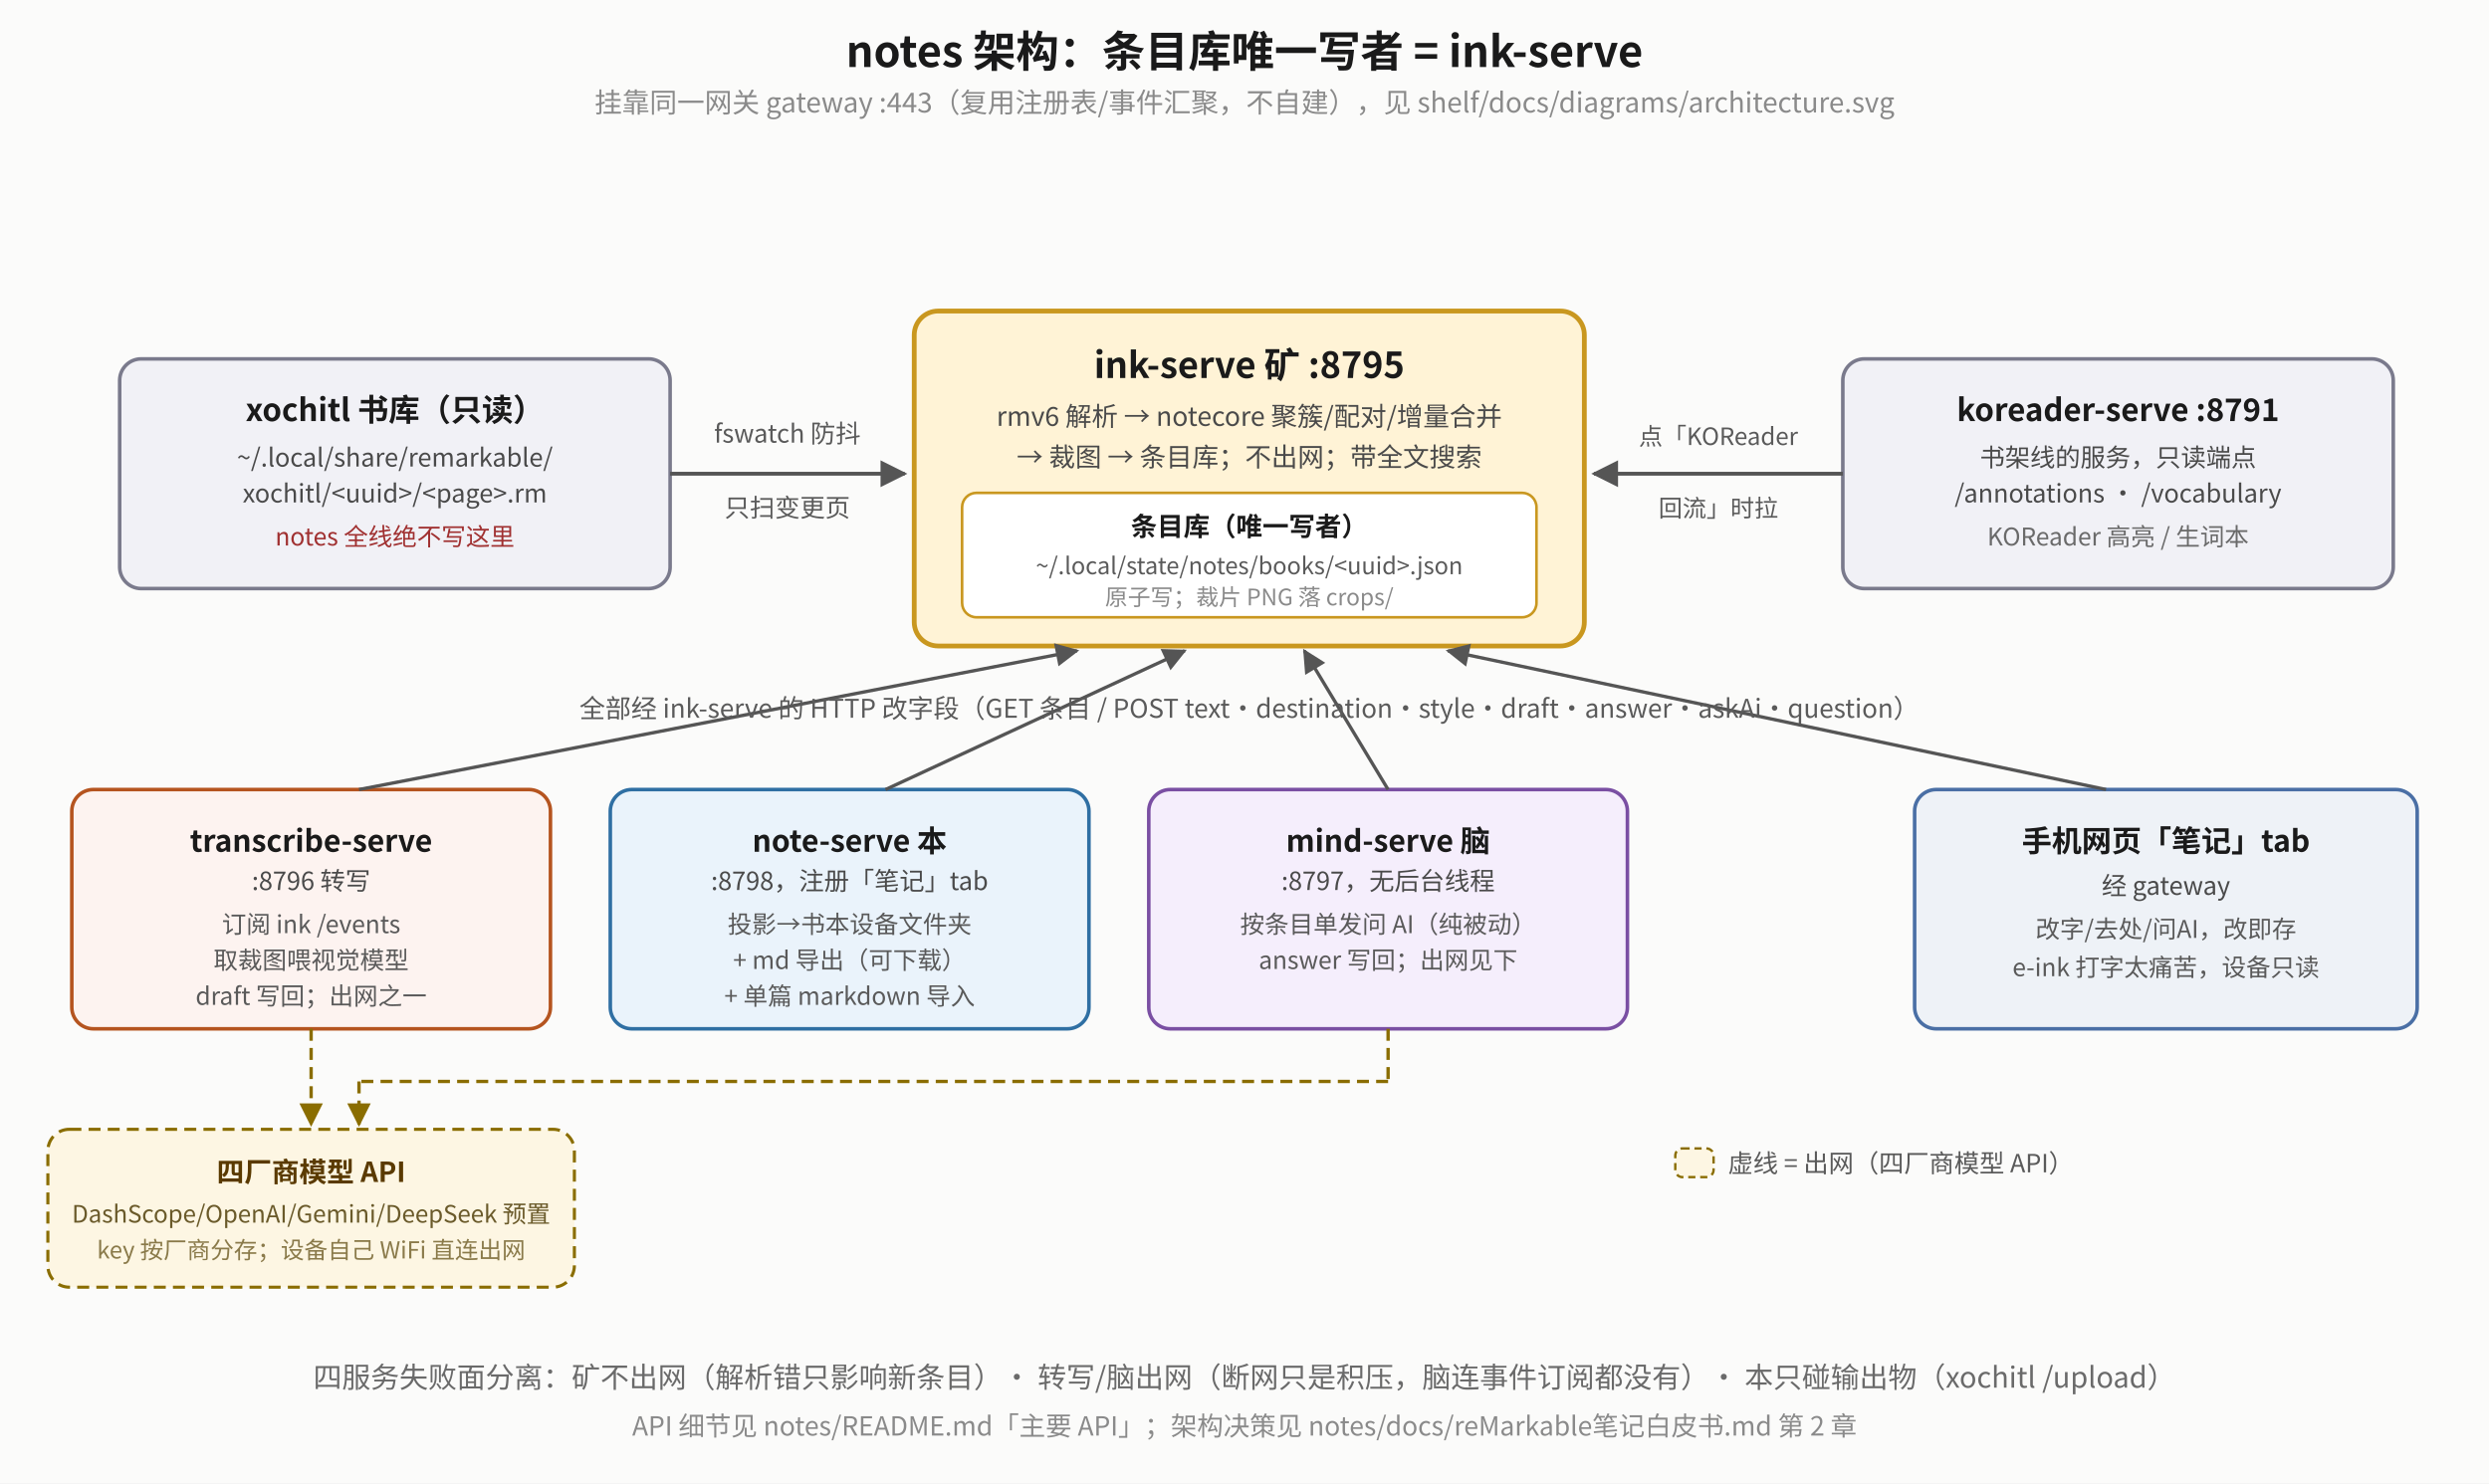
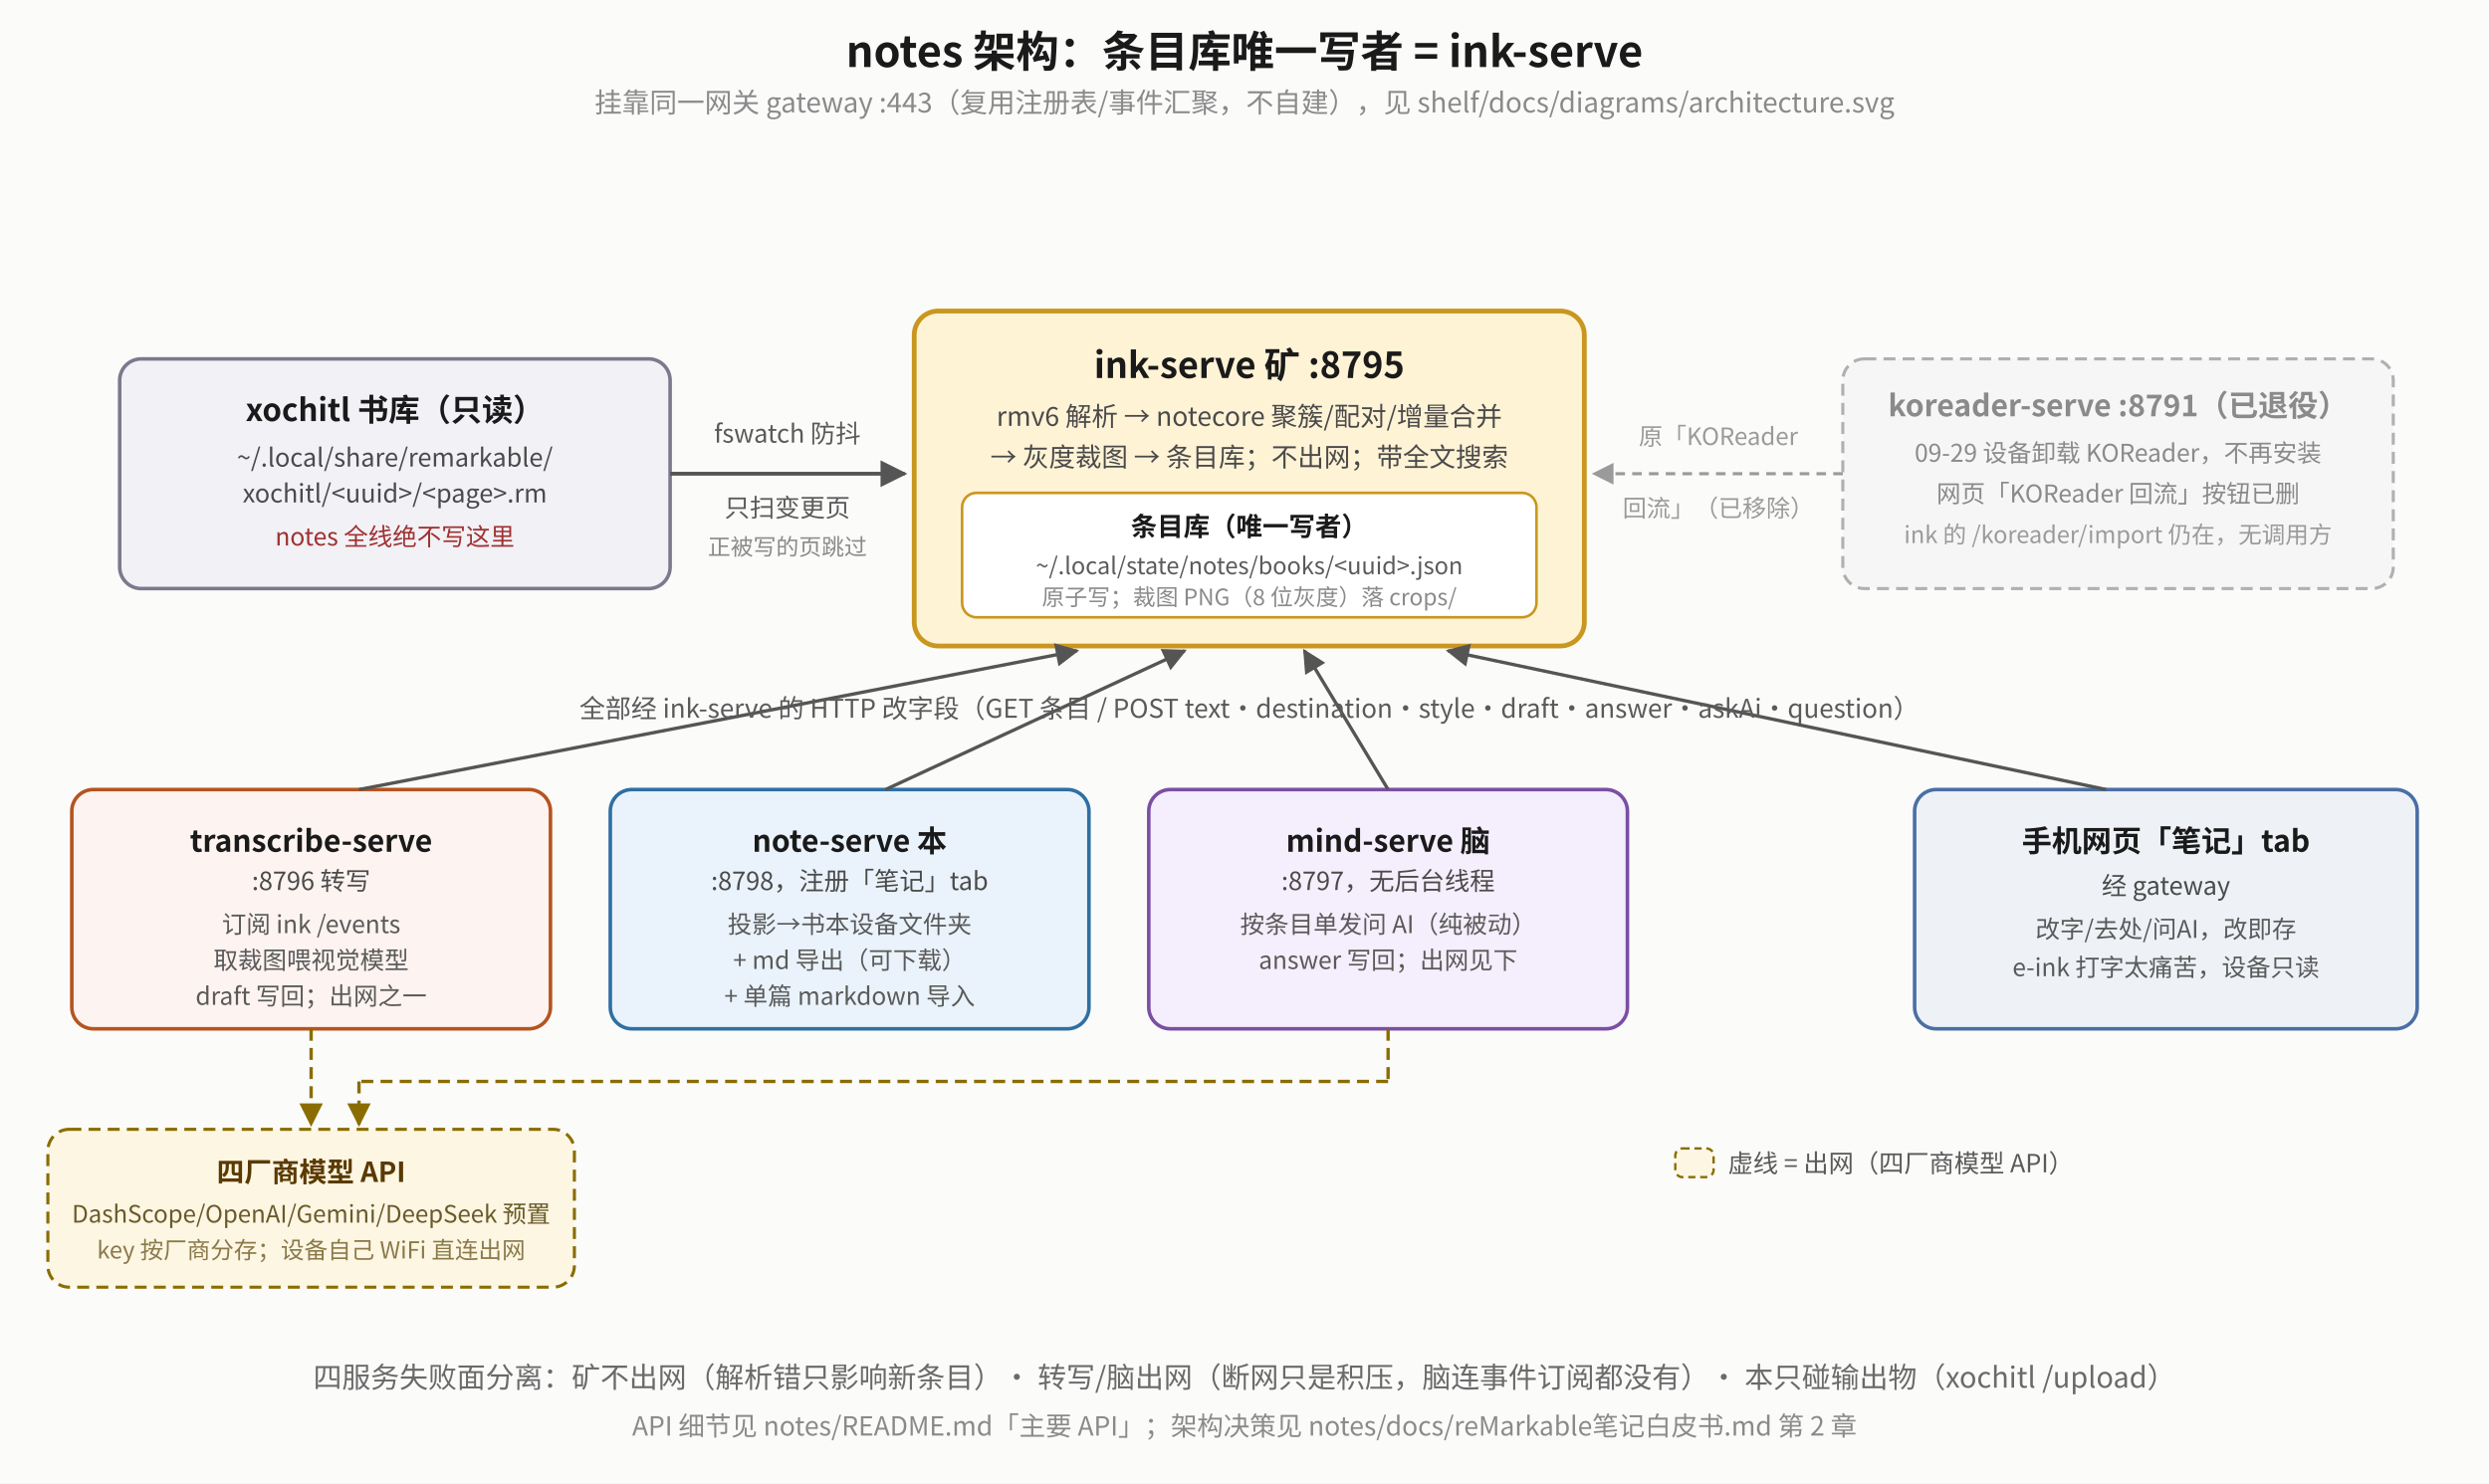
<svg xmlns="http://www.w3.org/2000/svg" viewBox="0 0 1040 620" font-family="Noto Sans CJK SC, sans-serif">
  <defs>
    <marker id="a1" viewBox="0 0 10 10" refX="9" refY="5" markerWidth="7" markerHeight="7" orient="auto-start-reverse">
      <path d="M0,0 L10,5 L0,10 z" fill="#555" />
    </marker>
    <marker id="a2" viewBox="0 0 10 10" refX="9" refY="5" markerWidth="7" markerHeight="7" orient="auto-start-reverse">
      <path d="M0,0 L10,5 L0,10 z" fill="#8a6d00" />
    </marker>
    <marker id="a3" viewBox="0 0 10 10" refX="9" refY="5" markerWidth="7" markerHeight="7" orient="auto-start-reverse">
      <path d="M0,0 L10,5 L0,10 z" fill="#9a9a9a" />
    </marker>
  </defs>
  <rect x="0" y="0" width="1040" height="620" fill="#fbfbfa" />
  <text x="520" y="28" text-anchor="middle" font-size="18" font-weight="bold" fill="#1a1a1a">notes 架构：条目库唯一写者 = ink-serve</text>
  <text x="520" y="47" text-anchor="middle" font-size="11.5" fill="#8a8a8a">挂靠同一网关 gateway :443（复用注册表/事件汇聚，不自建），见 shelf/docs/diagrams/architecture.svg</text>
  <rect x="50" y="150" width="230" height="96" rx="9" fill="#f1f1f6" stroke="#7a7a8c" stroke-width="1.5" />
  <text x="165" y="176" text-anchor="middle" font-size="13" font-weight="bold" fill="#1a1a1a">xochitl 书库（只读）</text>
  <text x="165" y="195" text-anchor="middle" font-size="10.5" fill="#4a4a4a">~/.local/share/remarkable/</text>
  <text x="165" y="210" text-anchor="middle" font-size="10.5" fill="#4a4a4a">xochitl/&lt;uuid&gt;/&lt;page&gt;.rm</text>
  <text x="165" y="228" text-anchor="middle" font-size="10.2" fill="#a03030">notes 全线绝不写这里</text>
  <line x1="280" y1="198" x2="378" y2="198" stroke="#555" stroke-width="1.6" marker-end="url(#a1)" />
  <text x="329" y="185" text-anchor="middle" font-size="10.5" fill="#5a5a5a">fswatch 防抖</text>
  <text x="329" y="216" text-anchor="middle" font-size="10.5" fill="#5a5a5a">只扫变更页</text>
+   <text x="329" y="232" text-anchor="middle" font-size="9.5" fill="#8a8a8a">正被写的页跳过</text>
  <rect x="382" y="130" width="280" height="140" rx="10" fill="#fff3d6" stroke="#c9971f" stroke-width="2" />
  <text x="522" y="158" text-anchor="middle" font-size="15" font-weight="bold" fill="#1a1a1a">ink-serve 矿 :8795</text>
  <text x="522" y="178" text-anchor="middle" font-size="11" fill="#4a4a4a">rmv6 解析 → notecore 聚簇/配对/增量合并</text>
-   <text x="522" y="195" text-anchor="middle" font-size="11" fill="#4a4a4a">→ 裁图 → 条目库；不出网；带全文搜索</text>
+   <text x="522" y="195" text-anchor="middle" font-size="11" fill="#4a4a4a">→ 灰度裁图 → 条目库；不出网；带全文搜索</text>
  <rect x="402" y="206" width="240" height="52" rx="6" fill="#ffffff" stroke="#c9971f" stroke-width="1.1" />
  <text x="522" y="224" text-anchor="middle" font-size="11" font-weight="bold" fill="#1a1a1a">条目库（唯一写者）</text>
  <text x="522" y="240" text-anchor="middle" font-size="9.8" fill="#5a5a5a">~/.local/state/notes/books/&lt;uuid&gt;.json</text>
-   <text x="522" y="253" text-anchor="middle" font-size="9.5" fill="#8a8a8a">原子写；裁片 PNG 落 crops/</text>
+   <text x="522" y="253" text-anchor="middle" font-size="9.5" fill="#8a8a8a">原子写；裁图 PNG（8 位灰度）落 crops/</text>
  <rect x="30" y="330" width="200" height="100" rx="9" fill="#fdf3f0" stroke="#b5541f" stroke-width="1.5" />
  <text x="130" y="356" text-anchor="middle" font-size="12.5" font-weight="bold" fill="#1a1a1a">transcribe-serve</text>
  <text x="130" y="372" text-anchor="middle" font-size="10.5" fill="#4a4a4a">:8796 转写</text>
  <text x="130" y="390" text-anchor="middle" font-size="10.2" fill="#5a5a5a">订阅 ink /events</text>
  <text x="130" y="405" text-anchor="middle" font-size="10.2" fill="#5a5a5a">取裁图喂视觉模型</text>
  <text x="130" y="420" text-anchor="middle" font-size="10.2" fill="#5a5a5a">draft 写回；出网之一</text>
  <rect x="255" y="330" width="200" height="100" rx="9" fill="#eaf3fb" stroke="#2f6fa3" stroke-width="1.5" />
  <text x="355" y="356" text-anchor="middle" font-size="12.5" font-weight="bold" fill="#1a1a1a">note-serve 本</text>
  <text x="355" y="372" text-anchor="middle" font-size="10.5" fill="#4a4a4a">:8798，注册「笔记」tab</text>
  <text x="355" y="390" text-anchor="middle" font-size="10.2" fill="#5a5a5a">投影→书本设备文件夹</text>
  <text x="355" y="405" text-anchor="middle" font-size="10.2" fill="#5a5a5a">+ md 导出（可下载）</text>
  <text x="355" y="420" text-anchor="middle" font-size="10.2" fill="#5a5a5a">+ 单篇 markdown 导入</text>
  <rect x="480" y="330" width="200" height="100" rx="9" fill="#f5eefc" stroke="#7a4fa3" stroke-width="1.5" />
  <text x="580" y="356" text-anchor="middle" font-size="12.5" font-weight="bold" fill="#1a1a1a">mind-serve 脑</text>
  <text x="580" y="372" text-anchor="middle" font-size="10.5" fill="#4a4a4a">:8797，无后台线程</text>
  <text x="580" y="390" text-anchor="middle" font-size="10.2" fill="#5a5a5a">按条目单发问 AI（纯被动）</text>
  <text x="580" y="405" text-anchor="middle" font-size="10.2" fill="#5a5a5a">answer 写回；出网见下</text>
  <rect x="800" y="330" width="210" height="100" rx="9" fill="#eef2f7" stroke="#4a6fa5" stroke-width="1.5" />
  <text x="905" y="356" text-anchor="middle" font-size="12.5" font-weight="bold" fill="#1a1a1a">手机网页「笔记」tab</text>
  <text x="905" y="374" text-anchor="middle" font-size="10.5" fill="#4a4a4a">经 gateway</text>
  <text x="905" y="392" text-anchor="middle" font-size="10.2" fill="#5a5a5a">改字/去处/问AI，改即存</text>
  <text x="905" y="408" text-anchor="middle" font-size="10.2" fill="#5a5a5a">e-ink 打字太痛苦，设备只读</text>
  <line x1="150" y1="330" x2="450" y2="272" stroke="#555" stroke-width="1.4" marker-end="url(#a1)" />
  <line x1="370" y1="330" x2="495" y2="272" stroke="#555" stroke-width="1.4" marker-end="url(#a1)" />
  <line x1="580" y1="330" x2="545" y2="272" stroke="#555" stroke-width="1.4" marker-end="url(#a1)" />
  <line x1="880" y1="330" x2="605" y2="272" stroke="#555" stroke-width="1.4" marker-end="url(#a1)" />
  <text x="522" y="300" text-anchor="middle" font-size="10.8" fill="#5a5a5a">全部经 ink-serve 的 HTTP 改字段（GET 条目 / POST text·destination·style·draft·answer·askAi·question）</text>
  <line x1="130" y1="430" x2="130" y2="470" stroke="#8a6d00" stroke-width="1.4" stroke-dasharray="5 3" marker-end="url(#a2)" />
  <line x1="580" y1="430" x2="580" y2="452" stroke="#8a6d00" stroke-width="1.4" stroke-dasharray="5 3" />
  <line x1="580" y1="452" x2="150" y2="452" stroke="#8a6d00" stroke-width="1.4" stroke-dasharray="5 3" />
  <line x1="150" y1="452" x2="150" y2="470" stroke="#8a6d00" stroke-width="1.4" stroke-dasharray="5 3" marker-end="url(#a2)" />
  <rect x="20" y="472" width="220" height="66" rx="9" fill="#fdf6e3" stroke="#8a6d00" stroke-width="1.3" stroke-dasharray="5 3" />
  <text x="130" y="494" text-anchor="middle" font-size="11.5" font-weight="bold" fill="#5a3a00">四厂商模型 API</text>
  <text x="130" y="511" text-anchor="middle" font-size="10" fill="#6a5a2a">DashScope/OpenAI/Gemini/DeepSeek 预置</text>
  <text x="130" y="526" text-anchor="middle" font-size="9.8" fill="#8a7a4a">key 按厂商分存；设备自己 WiFi 直连出网</text>
  <rect x="700" y="480" width="16" height="12" rx="3" fill="#fdf6e3" stroke="#8a6d00" stroke-dasharray="3 2" />
  <text x="722" y="490" font-size="10.5" fill="#5a5a5a">虚线 = 出网（四厂商模型 API）</text>
  <text x="520" y="580" text-anchor="middle" font-size="12" fill="#6a6a6a">四服务失败面分离：矿不出网（解析错只影响新条目）· 转写/脑出网（断网只是积压，脑连事件订阅都没有）· 本只碰输出物（xochitl /upload）</text>
  <text x="520" y="600" text-anchor="middle" font-size="11" fill="#8a8a8a">API 细节见 notes/README.md「主要 API」；架构决策见 notes/docs/reMarkable笔记白皮书.md 第 2 章</text>
-   <rect x="770" y="150" width="230" height="96" rx="9" fill="#f1f1f6" stroke="#7a7a8c" stroke-width="1.5" />
-   <text x="885" y="176" text-anchor="middle" font-size="13" font-weight="bold" fill="#1a1a1a">koreader-serve :8791</text>
-   <text x="885" y="195" text-anchor="middle" font-size="10.5" fill="#4a4a4a">书架线的服务，只读端点</text>
-   <text x="885" y="210" text-anchor="middle" font-size="10.5" fill="#4a4a4a">/annotations · /vocabulary</text>
-   <text x="885" y="228" text-anchor="middle" font-size="10.2" fill="#6a6a6a">KOReader 高亮 / 生词本</text>
-   <line x1="770" y1="198" x2="666" y2="198" stroke="#555" stroke-width="1.6" marker-end="url(#a1)" />
-   <text x="718" y="186" text-anchor="middle" font-size="10" fill="#5a5a5a">点「KOReader</text>
-   <text x="718" y="216" text-anchor="middle" font-size="10" fill="#5a5a5a">回流」时拉</text>
+   <rect x="770" y="150" width="230" height="96" rx="9" fill="#f6f6f6" stroke="#b0b0b0" stroke-width="1.3" stroke-dasharray="5 3" />
+   <text x="885" y="174" text-anchor="middle" font-size="12.5" font-weight="bold" fill="#8a8a8a">koreader-serve :8791（已退役）</text>
+   <text x="885" y="193" text-anchor="middle" font-size="10.2" fill="#8a8a8a">09-29 设备卸载 KOReader，不再安装</text>
+   <text x="885" y="210" text-anchor="middle" font-size="10.2" fill="#8a8a8a">网页「KOReader 回流」按钮已删</text>
+   <text x="885" y="227" text-anchor="middle" font-size="9.8" fill="#9a9a9a">ink 的 /koreader/import 仍在，无调用方</text>
+   <line x1="770" y1="198" x2="666" y2="198" stroke="#9a9a9a" stroke-width="1.3" stroke-dasharray="4 3" marker-end="url(#a3)" />
+   <text x="718" y="186" text-anchor="middle" font-size="10" fill="#9a9a9a">原「KOReader</text>
+   <text x="718" y="216" text-anchor="middle" font-size="10" fill="#9a9a9a">回流」（已移除）</text>
</svg>
